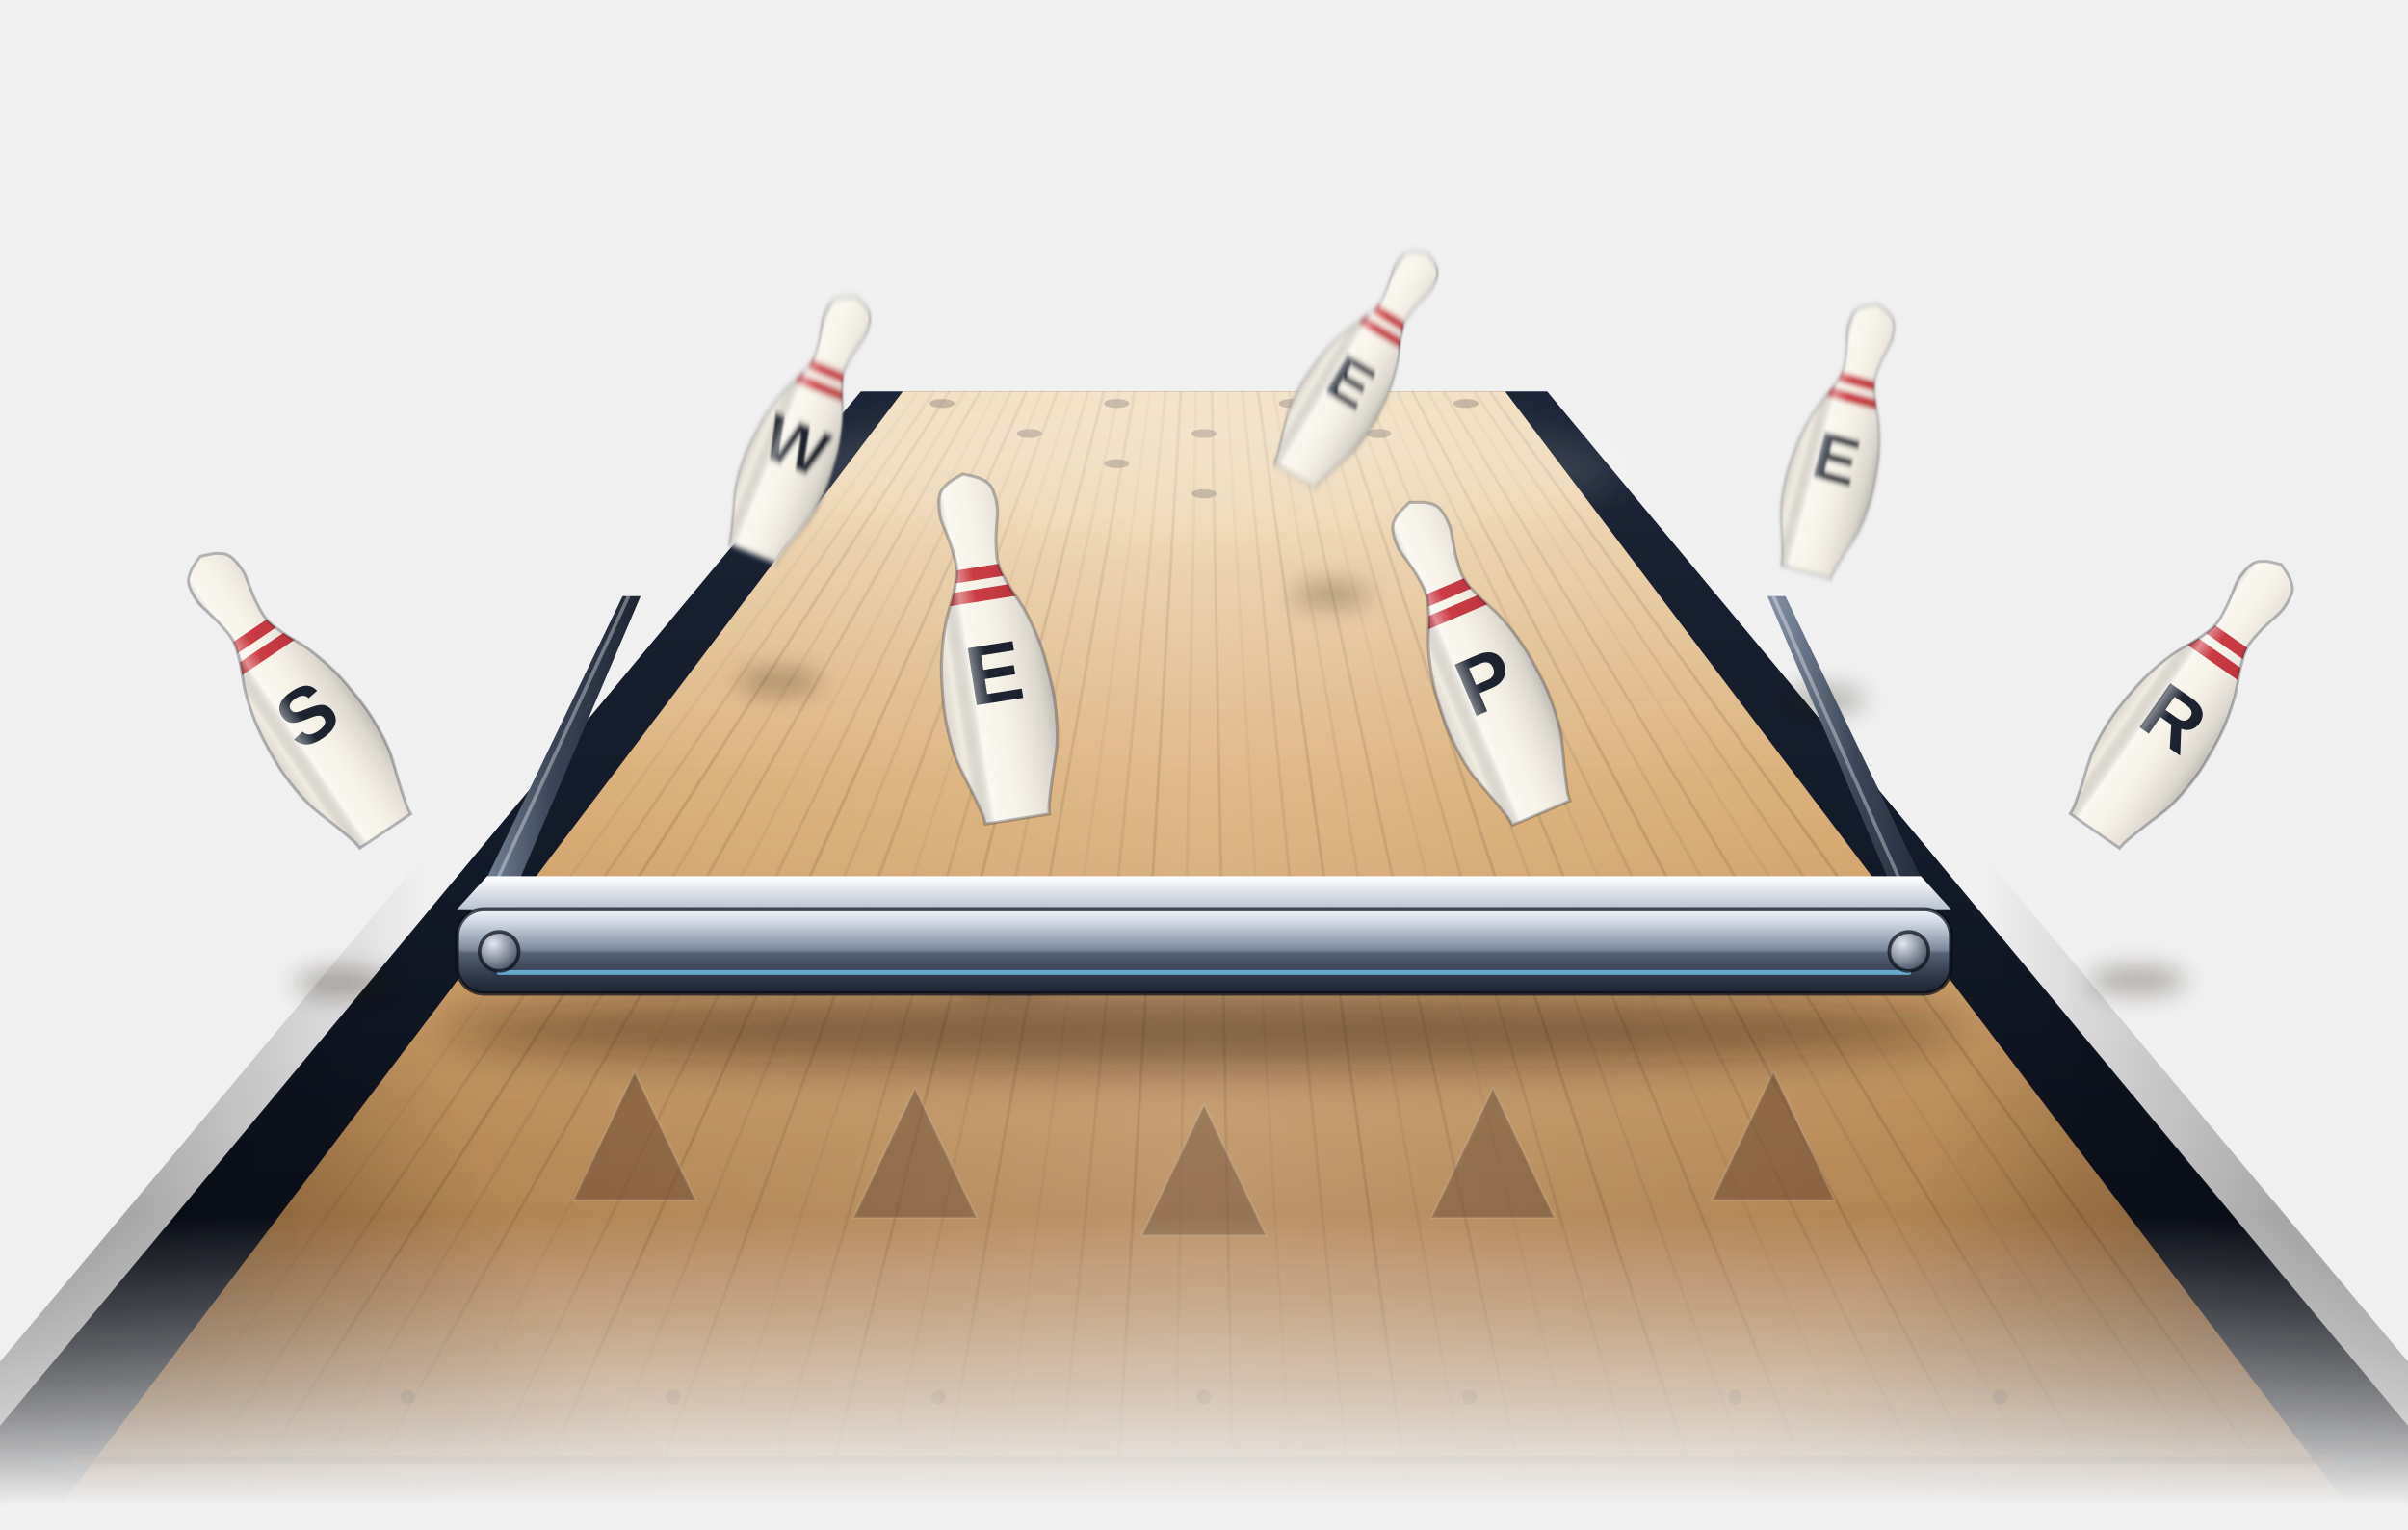
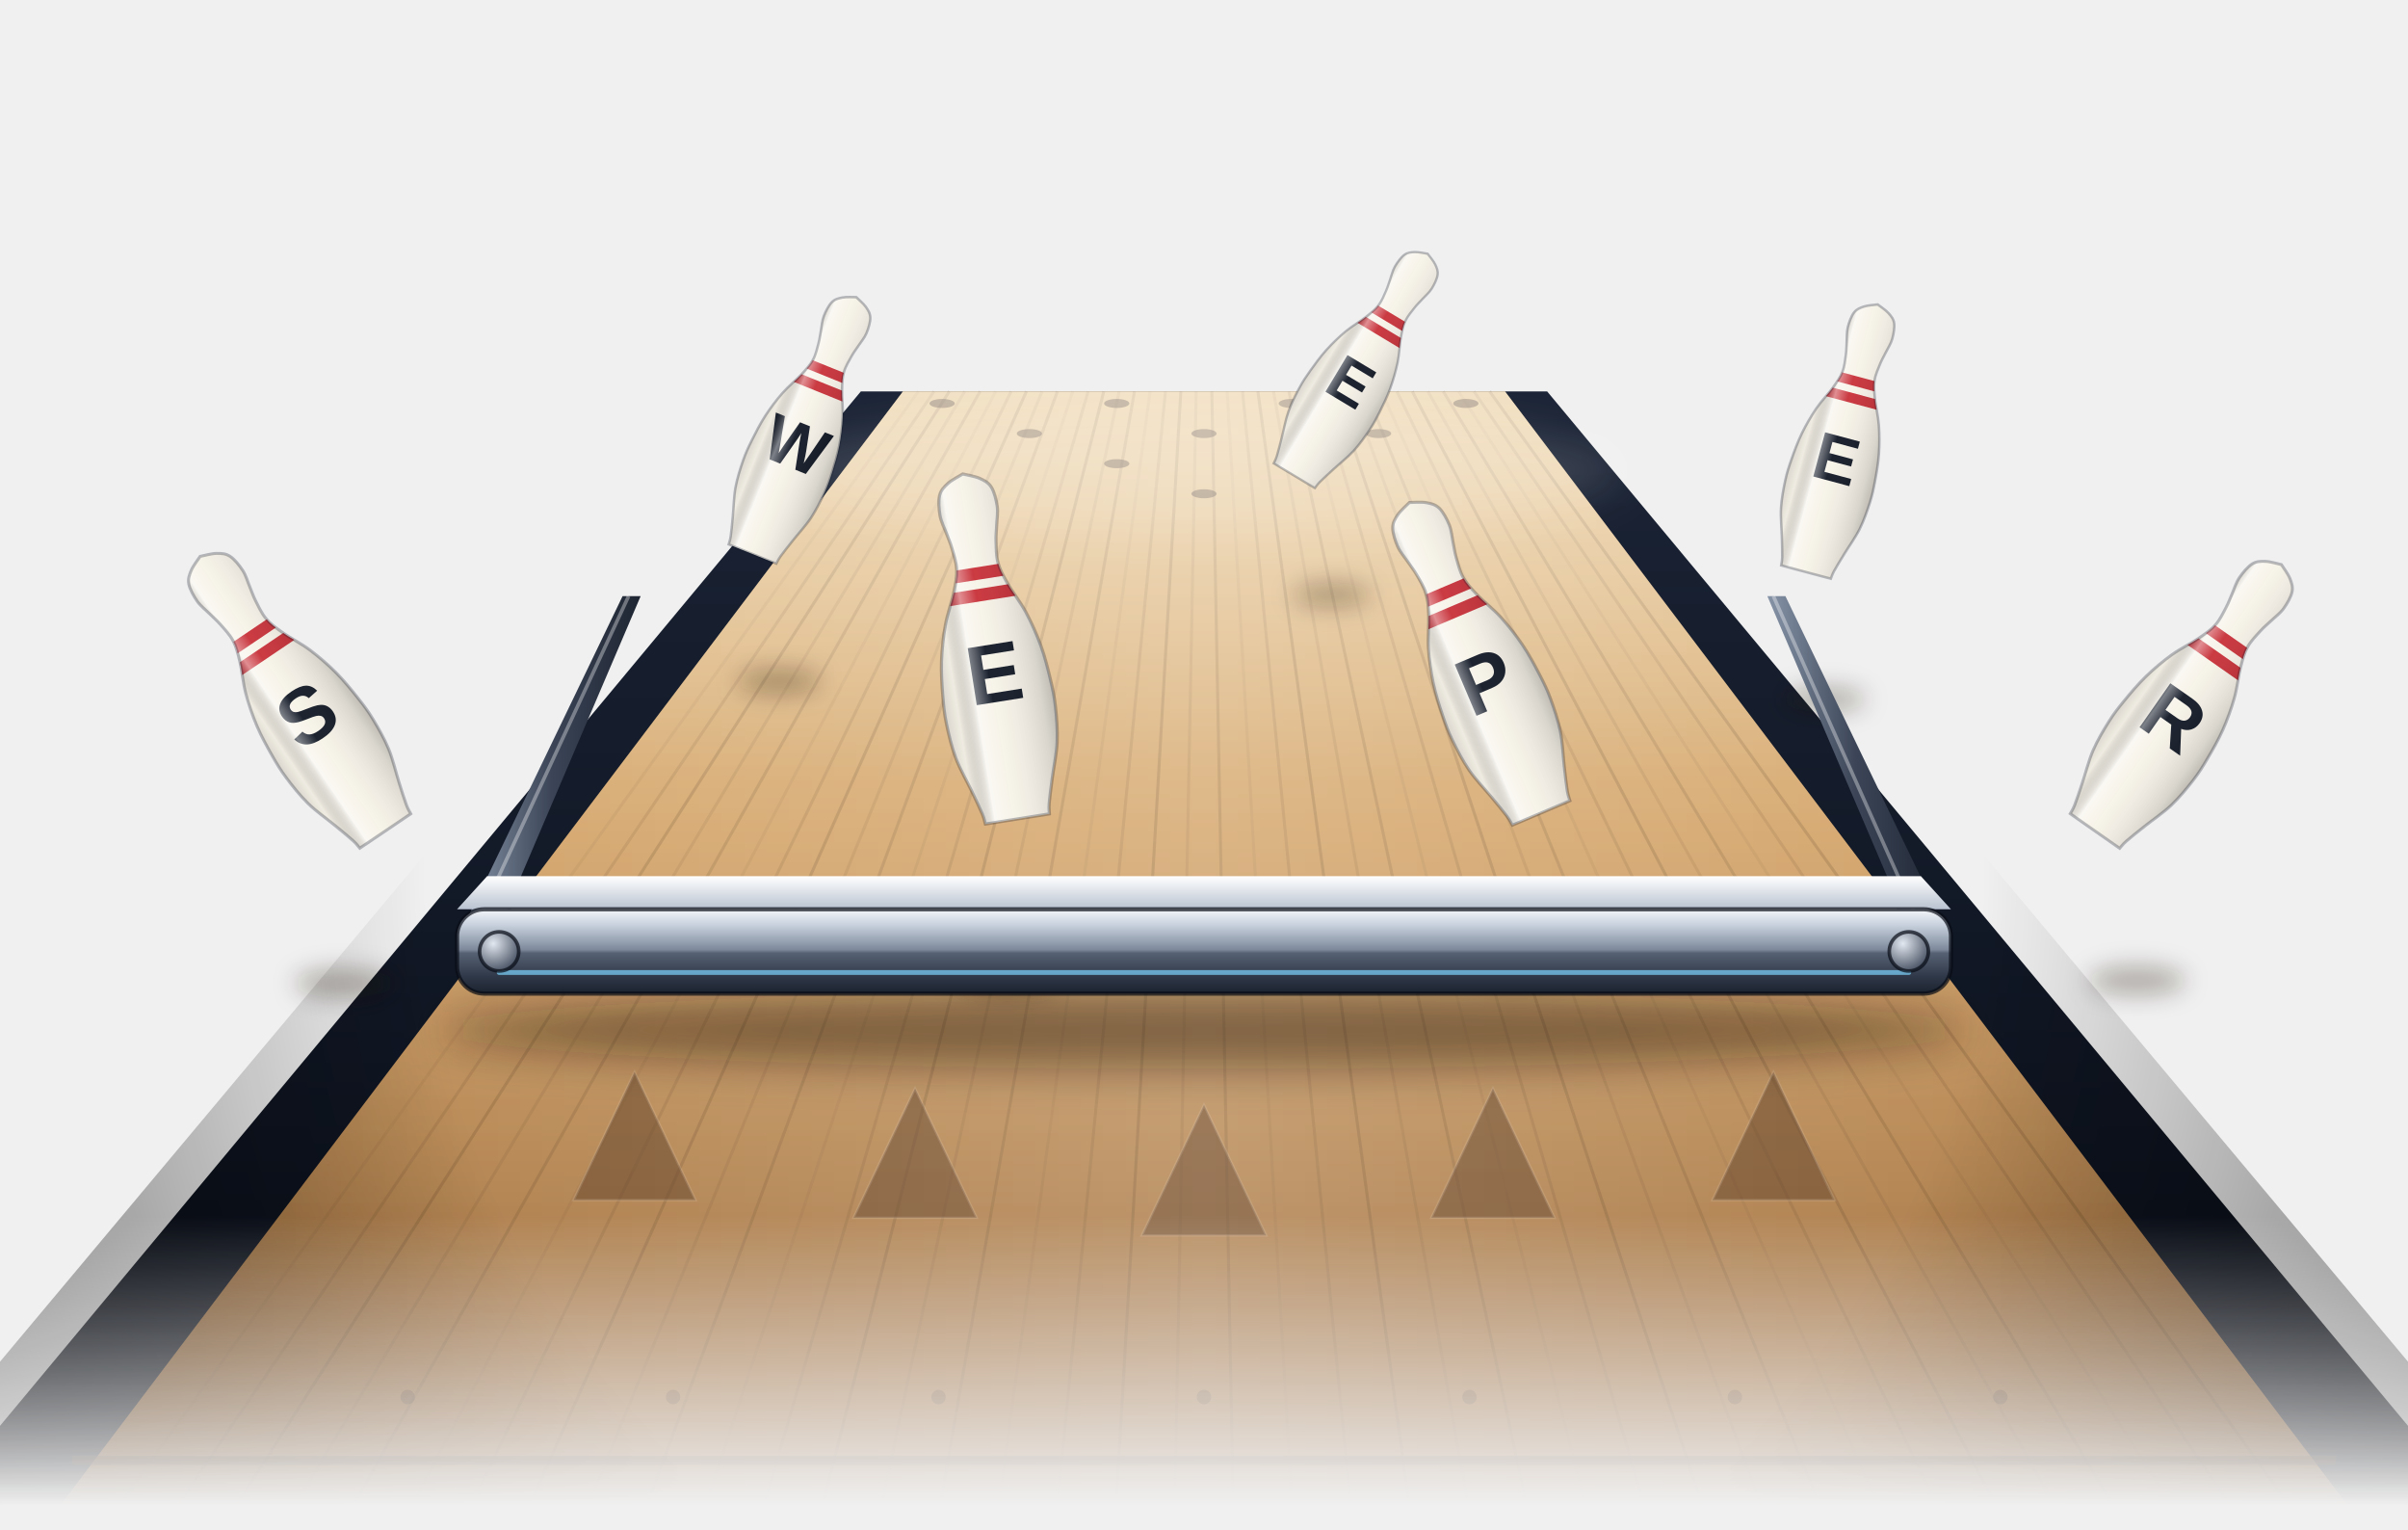
<svg xmlns="http://www.w3.org/2000/svg" viewBox="0 20 800 508" role="img" aria-label="Sweeper">
  <defs>
    <linearGradient id="swl-wood" x1="0" x2="0" y1="150" y2="520" gradientUnits="userSpaceOnUse">
      <stop offset="0" stop-color="#e6c389" />
      <stop offset="0.4" stop-color="#cf9b5a" />
      <stop offset="1" stop-color="#8d5a2a" />
    </linearGradient>
    <linearGradient id="swl-sheen-v" x1="0" x2="0" y1="150" y2="520" gradientUnits="userSpaceOnUse">
      <stop offset="0" stop-color="#fff" stop-opacity="0.42" />
      <stop offset="0.35" stop-color="#fff" stop-opacity="0.08" />
      <stop offset="1" stop-color="#fff" stop-opacity="0" />
    </linearGradient>
    <linearGradient id="swl-sheen-h" x1="20" x2="780" y1="0" y2="0" gradientUnits="userSpaceOnUse">
      <stop offset="0" stop-color="#fff" stop-opacity="0" />
      <stop offset="0.5" stop-color="#fff" stop-opacity="0.2" />
      <stop offset="1" stop-color="#fff" stop-opacity="0" />
    </linearGradient>
    <linearGradient id="swl-gutter" x1="0" x2="0" y1="150" y2="520" gradientUnits="userSpaceOnUse">
      <stop offset="0" stop-color="#1b2436" />
      <stop offset="1" stop-color="#070b14" />
    </linearGradient>
    <radialGradient id="swl-vignette" cx="400" cy="310" r="470" gradientUnits="userSpaceOnUse">
      <stop offset="0.55" stop-color="#000" stop-opacity="0" />
      <stop offset="1" stop-color="#000" stop-opacity="0.55" />
    </radialGradient>
    <linearGradient id="swl-chrome" x1="0" x2="0" y1="0" y2="1">
      <stop offset="0" stop-color="#f4f7fb" />
      <stop offset="0.18" stop-color="#c9d2de" />
      <stop offset="0.48" stop-color="#7d899b" />
      <stop offset="0.52" stop-color="#566173" />
      <stop offset="0.8" stop-color="#2f3848" />
      <stop offset="1" stop-color="#1b222f" />
    </linearGradient>
    <linearGradient id="swl-bartop" x1="0" x2="0" y1="0" y2="1">
      <stop offset="0" stop-color="#ffffff" />
      <stop offset="1" stop-color="#b8c2d0" />
    </linearGradient>
    <linearGradient id="swl-strut" x1="0" x2="1" y1="0" y2="0">
      <stop offset="0" stop-color="#8794a8" />
      <stop offset="0.5" stop-color="#3b4557" />
      <stop offset="1" stop-color="#1e2532" />
    </linearGradient>
    <radialGradient id="swl-cap" cx="0.35" cy="0.3" r="0.8">
      <stop offset="0" stop-color="#e2e8f0" />
      <stop offset="1" stop-color="#3b4557" />
    </radialGradient>
    <filter id="swl-soft" x="-20%" y="-80%" width="140%" height="260%">
      <feGaussianBlur stdDeviation="7" />
-     </filter>
-     <filter id="swl-dof" x="-20%" y="-20%" width="140%" height="140%">
-       <feGaussianBlur stdDeviation="0.8" />
    </filter>
    <filter id="swl-shadow" x="-60%" y="-200%" width="220%" height="500%">
      <feGaussianBlur stdDeviation="4" />
    </filter>
    <linearGradient id="swl-fadegrad" x1="0" x2="0" y1="150" y2="520" gradientUnits="userSpaceOnUse">
      <stop offset="0" stop-color="#fff" />
      <stop offset="0.74" stop-color="#fff" />
      <stop offset="1" stop-color="#000" />
    </linearGradient>
    <mask id="swl-fade" maskUnits="userSpaceOnUse" x="-60" y="140" width="920" height="390">
      <rect x="-60" y="140" width="920" height="390" fill="url(#swl-fadegrad)" />
    </mask>
    <clipPath id="swl-lanes">
      <path d="M270 150 L530 150 L840 520 L-40 520 Z" />
    </clipPath>
  </defs>
  <defs>
    <clipPath id="swl-pin">
      <path d="M20 0 C20.77 0.33 23.35 1.17 24.60 2.00 C25.85 2.83 26.88 3.55 27.50 5.00 C28.12 6.45 28.33 8.87 28.30 10.70 C28.27 12.53 27.62 14.37 27.30 16.00 C26.98 17.63 26.62 18.72 26.40 20.50 C26.18 22.28 25.77 24.62 26.00 26.70 C26.23 28.78 26.85 30.45 27.80 33.00 C28.75 35.55 30.60 38.83 31.70 42.00 C32.80 45.17 33.75 48.67 34.40 52.00 C35.05 55.33 35.37 59.00 35.60 62.00 C35.83 65.00 35.95 67.00 35.80 70.00 C35.65 73.00 35.38 76.67 34.70 80.00 C34.02 83.33 32.53 87.17 31.70 90.00 C30.87 92.83 30.10 95.33 29.70 97.00 C29.30 98.67 29.37 99.50 29.30 100.00 L10.70 100 C10.63 99.50 10.70 98.67 10.30 97.00 C9.90 95.33 9.13 92.83 8.30 90.00 C7.47 87.17 5.98 83.33 5.30 80.00 C4.62 76.67 4.35 73.00 4.20 70.00 C4.05 67.00 4.17 65.00 4.40 62.00 C4.63 59.00 4.95 55.33 5.60 52.00 C6.25 48.67 7.20 45.17 8.30 42.00 C9.40 38.83 11.25 35.55 12.20 33.00 C13.15 30.45 13.77 28.78 14.00 26.70 C14.23 24.62 13.82 22.28 13.60 20.50 C13.38 18.72 13.02 17.63 12.70 16.00 C12.38 14.37 11.73 12.53 11.70 10.70 C11.67 8.87 11.88 6.45 12.50 5.00 C13.12 3.55 14.15 2.83 15.40 2.00 C16.65 1.17 19.23 0.33 20.00 0.00 Z" />
    </clipPath>
    <linearGradient id="swl-pinshade" x1="0" x2="1" y1="0" y2="0">
      <stop offset="0" stop-color="#000" stop-opacity="0.22" />
      <stop offset="0.2" stop-color="#000" stop-opacity="0.03" />
      <stop offset="0.34" stop-color="#fff" stop-opacity="0.45" />
      <stop offset="0.46" stop-color="#fff" stop-opacity="0.04" />
      <stop offset="0.8" stop-color="#000" stop-opacity="0.12" />
      <stop offset="1" stop-color="#000" stop-opacity="0.34" />
    </linearGradient>
  </defs>
  <g>
    <g mask="url(#swl-fade)">
      <path d="M286 150 L514 150 L822 520 L-22 520 Z" fill="url(#swl-gutter)" />
      <path d="M300 150 L500 150 L780 520 L20 520 Z" fill="url(#swl-wood)" />
      <g stroke="#3d1f08" stroke-width="1">
        <path d="M305.1 150 L39.5 520" opacity="0.07" />
        <path d="M310.3 150 L59.0 520" opacity="0.126" />
        <path d="M315.4 150 L78.5 520" opacity="0.182" />
        <path d="M320.5 150 L97.9 520" opacity="0.098" />
        <path d="M325.6 150 L117.4 520" opacity="0.154" />
        <path d="M330.8 150 L136.9 520" opacity="0.07" />
        <path d="M335.9 150 L156.4 520" opacity="0.126" />
        <path d="M341.0 150 L175.9 520" opacity="0.182" />
        <path d="M346.2 150 L195.4 520" opacity="0.098" />
        <path d="M351.3 150 L214.9 520" opacity="0.154" />
        <path d="M356.4 150 L234.4 520" opacity="0.07" />
        <path d="M361.5 150 L253.8 520" opacity="0.126" />
        <path d="M366.7 150 L273.3 520" opacity="0.182" />
        <path d="M371.8 150 L292.8 520" opacity="0.098" />
        <path d="M376.9 150 L312.3 520" opacity="0.154" />
        <path d="M382.1 150 L331.8 520" opacity="0.07" />
        <path d="M387.2 150 L351.3 520" opacity="0.126" />
        <path d="M392.3 150 L370.8 520" opacity="0.182" />
        <path d="M397.4 150 L390.3 520" opacity="0.098" />
        <path d="M402.6 150 L409.7 520" opacity="0.154" />
        <path d="M407.7 150 L429.2 520" opacity="0.07" />
        <path d="M412.8 150 L448.7 520" opacity="0.126" />
        <path d="M417.9 150 L468.2 520" opacity="0.182" />
        <path d="M423.1 150 L487.7 520" opacity="0.098" />
        <path d="M428.2 150 L507.2 520" opacity="0.154" />
        <path d="M433.3 150 L526.7 520" opacity="0.07" />
        <path d="M438.5 150 L546.2 520" opacity="0.126" />
        <path d="M443.6 150 L565.6 520" opacity="0.182" />
        <path d="M448.7 150 L585.1 520" opacity="0.098" />
        <path d="M453.8 150 L604.6 520" opacity="0.154" />
        <path d="M459.0 150 L624.1 520" opacity="0.07" />
        <path d="M464.1 150 L643.6 520" opacity="0.126" />
        <path d="M469.2 150 L663.1 520" opacity="0.182" />
        <path d="M474.4 150 L682.6 520" opacity="0.098" />
        <path d="M479.5 150 L702.1 520" opacity="0.154" />
        <path d="M484.6 150 L721.5 520" opacity="0.07" />
        <path d="M489.7 150 L741.0 520" opacity="0.126" />
        <path d="M494.9 150 L760.5 520" opacity="0.182" />
      </g>
      <g fill="#2a1405" opacity="0.5">
        <ellipse cx="313" cy="154" rx="4.2" ry="1.5" />
        <ellipse cx="371" cy="154" rx="4.2" ry="1.5" />
        <ellipse cx="429" cy="154" rx="4.2" ry="1.5" />
        <ellipse cx="487" cy="154" rx="4.2" ry="1.5" />
        <ellipse cx="342" cy="164" rx="4.2" ry="1.5" />
        <ellipse cx="400" cy="164" rx="4.2" ry="1.5" />
        <ellipse cx="458" cy="164" rx="4.2" ry="1.5" />
        <ellipse cx="371" cy="174" rx="4.2" ry="1.5" />
        <ellipse cx="429" cy="174" rx="4.2" ry="1.5" />
        <ellipse cx="400" cy="184" rx="4.2" ry="1.5" />
      </g>
      <g>
        <path d="M210.812 376.046 L231.083 418.616 L190.54 418.616 Z" fill="#5b3414" opacity="0.62" stroke="rgba(255,255,255,.18)" stroke-width="0.8" />
        <path d="M304.011 381.511 L324.467 424.468 L283.555 424.468 Z" fill="#5b3414" opacity="0.62" stroke="rgba(255,255,255,.18)" stroke-width="0.8" />
        <path d="M400 386.976 L420.64 430.32 L379.36 430.32 Z" fill="#5b3414" opacity="0.62" stroke="rgba(255,255,255,.18)" stroke-width="0.8" />
        <path d="M495.989 381.511 L516.445 424.468 L475.533 424.468 Z" fill="#5b3414" opacity="0.62" stroke="rgba(255,255,255,.18)" stroke-width="0.8" />
        <path d="M589.188 376.046 L609.46 418.616 L568.917 418.616 Z" fill="#5b3414" opacity="0.62" stroke="rgba(255,255,255,.18)" stroke-width="0.8" />
      </g>
      <path d="M24 505 L776 505" stroke="#3d1f08" stroke-width="3" opacity="0.55" />
      <g fill="#3d1f08" opacity="0.4">
        <circle cx="135.432" cy="484" r="2.4" />
        <circle cx="223.622" cy="484" r="2.4" />
        <circle cx="311.811" cy="484" r="2.4" />
        <circle cx="400" cy="484" r="2.4" />
        <circle cx="488.189" cy="484" r="2.4" />
        <circle cx="576.378" cy="484" r="2.4" />
        <circle cx="664.568" cy="484" r="2.4" />
      </g>
      <path d="M300 150 L500 150 L780 520 L20 520 Z" fill="url(#swl-sheen-v)" />
      <path d="M300 150 L500 150 L780 520 L20 520 Z" fill="url(#swl-sheen-h)" />
      <ellipse cx="400" cy="176" rx="140" ry="20" fill="#fff" opacity="0.14" filter="url(#swl-soft)" />
    </g>
  </g>
  <g>
    <g fill="#1a0f05" opacity="0.3" filter="url(#swl-shadow)">
      <ellipse cx="114.4" cy="346.6" rx="16.5" ry="4.95" />
      <ellipse cx="258.8" cy="246.32" rx="13.8" ry="4.14" />
      <ellipse cx="334.4" cy="345.36" rx="17.4" ry="5.22" />
      <ellipse cx="442.4" cy="217.56" rx="12.9" ry="3.87" />
      <ellipse cx="502.8" cy="341.52" rx="16.8" ry="5.04" />
      <ellipse cx="606" cy="252.32" rx="13.8" ry="4.14" />
      <ellipse cx="710" cy="345.68" rx="16.2" ry="4.86" />
    </g>
  </g>
  <g transform="translate(128 296) rotate(-34) scale(1.1) translate(-20 -100)">
    <g>
      <g clip-path="url(#swl-pin)">
        <rect x="0" y="0" width="40" height="100" fill="#f7f3e9" />
        <rect x="0" y="27" width="40" height="3.6" fill="#c8323a" />
        <rect x="0" y="33.2" width="40" height="3.6" fill="#c8323a" />
        <text x="20" y="66" text-anchor="middle" font-size="24" font-weight="800" fill="#0d1422" fill-opacity="0.97" font-family="'Helvetica Neue', Arial, system-ui, sans-serif" letter-spacing="0.5">S</text>
        <rect x="0" y="0" width="40" height="100" fill="url(#swl-pinshade)" />
      </g>
      <path d="M20 0 C20.77 0.33 23.35 1.17 24.60 2.00 C25.85 2.83 26.88 3.55 27.50 5.00 C28.12 6.45 28.33 8.87 28.30 10.70 C28.27 12.53 27.62 14.37 27.30 16.00 C26.98 17.63 26.62 18.72 26.40 20.50 C26.18 22.28 25.77 24.62 26.00 26.70 C26.23 28.78 26.85 30.45 27.80 33.00 C28.75 35.55 30.60 38.83 31.70 42.00 C32.80 45.17 33.75 48.67 34.40 52.00 C35.05 55.33 35.37 59.00 35.60 62.00 C35.83 65.00 35.95 67.00 35.80 70.00 C35.65 73.00 35.38 76.67 34.70 80.00 C34.02 83.33 32.53 87.17 31.70 90.00 C30.87 92.83 30.10 95.33 29.70 97.00 C29.30 98.67 29.37 99.50 29.30 100.00 L10.70 100 C10.63 99.50 10.70 98.67 10.30 97.00 C9.90 95.33 9.13 92.83 8.30 90.00 C7.47 87.17 5.98 83.33 5.30 80.00 C4.62 76.67 4.35 73.00 4.20 70.00 C4.05 67.00 4.17 65.00 4.40 62.00 C4.63 59.00 4.95 55.33 5.60 52.00 C6.25 48.67 7.20 45.17 8.30 42.00 C9.40 38.83 11.25 35.55 12.20 33.00 C13.15 30.45 13.77 28.78 14.00 26.70 C14.23 24.62 13.82 22.28 13.60 20.50 C13.38 18.72 13.02 17.63 12.70 16.00 C12.38 14.37 11.73 12.53 11.70 10.70 C11.67 8.87 11.88 6.45 12.50 5.00 C13.12 3.55 14.15 2.83 15.40 2.00 C16.65 1.17 19.23 0.33 20.00 0.00 Z" fill="none" stroke="rgba(15,23,42,.28)" stroke-width="0.9" />
    </g>
  </g>
-   <g transform="translate(250 204) rotate(22) scale(0.92) translate(-20 -100)" filter="url(#swl-dof)">
+   <g transform="translate(250 204) rotate(22) scale(0.92) translate(-20 -100)">
    <g>
      <g clip-path="url(#swl-pin)">
        <rect x="0" y="0" width="40" height="100" fill="#f7f3e9" />
        <rect x="0" y="27" width="40" height="3.6" fill="#c8323a" />
        <rect x="0" y="33.2" width="40" height="3.6" fill="#c8323a" />
        <text x="20" y="66" text-anchor="middle" font-size="24" font-weight="800" fill="#0d1422" fill-opacity="0.97" font-family="'Helvetica Neue', Arial, system-ui, sans-serif" letter-spacing="0.5">W</text>
        <rect x="0" y="0" width="40" height="100" fill="url(#swl-pinshade)" />
      </g>
      <path d="M20 0 C20.77 0.33 23.35 1.17 24.60 2.00 C25.85 2.83 26.88 3.55 27.50 5.00 C28.12 6.45 28.33 8.87 28.30 10.70 C28.27 12.53 27.62 14.37 27.30 16.00 C26.98 17.63 26.62 18.72 26.40 20.50 C26.18 22.28 25.77 24.62 26.00 26.70 C26.23 28.78 26.85 30.45 27.80 33.00 C28.75 35.55 30.60 38.83 31.70 42.00 C32.80 45.17 33.75 48.67 34.40 52.00 C35.05 55.33 35.37 59.00 35.60 62.00 C35.83 65.00 35.95 67.00 35.80 70.00 C35.65 73.00 35.38 76.67 34.70 80.00 C34.02 83.33 32.53 87.17 31.70 90.00 C30.87 92.83 30.10 95.33 29.70 97.00 C29.30 98.67 29.37 99.50 29.30 100.00 L10.70 100 C10.63 99.50 10.70 98.67 10.30 97.00 C9.90 95.33 9.13 92.83 8.30 90.00 C7.47 87.17 5.98 83.33 5.30 80.00 C4.62 76.67 4.35 73.00 4.20 70.00 C4.05 67.00 4.17 65.00 4.40 62.00 C4.63 59.00 4.95 55.33 5.60 52.00 C6.25 48.67 7.20 45.17 8.30 42.00 C9.40 38.83 11.25 35.55 12.20 33.00 C13.15 30.45 13.77 28.78 14.00 26.70 C14.23 24.62 13.82 22.28 13.60 20.50 C13.38 18.72 13.02 17.63 12.70 16.00 C12.38 14.37 11.73 12.53 11.70 10.70 C11.67 8.87 11.88 6.45 12.50 5.00 C13.12 3.55 14.15 2.83 15.40 2.00 C16.65 1.17 19.23 0.33 20.00 0.00 Z" fill="none" stroke="rgba(15,23,42,.28)" stroke-width="0.9" />
    </g>
  </g>
  <g transform="translate(338 292) rotate(-9) scale(1.16) translate(-20 -100)">
    <g>
      <g clip-path="url(#swl-pin)">
        <rect x="0" y="0" width="40" height="100" fill="#f7f3e9" />
        <rect x="0" y="27" width="40" height="3.6" fill="#c8323a" />
        <rect x="0" y="33.2" width="40" height="3.6" fill="#c8323a" />
        <text x="20" y="66" text-anchor="middle" font-size="24" font-weight="800" fill="#0d1422" fill-opacity="0.97" font-family="'Helvetica Neue', Arial, system-ui, sans-serif" letter-spacing="0.5">E</text>
        <rect x="0" y="0" width="40" height="100" fill="url(#swl-pinshade)" />
      </g>
      <path d="M20 0 C20.77 0.33 23.35 1.17 24.60 2.00 C25.85 2.83 26.88 3.55 27.50 5.00 C28.12 6.45 28.33 8.87 28.30 10.70 C28.27 12.53 27.62 14.37 27.30 16.00 C26.98 17.63 26.62 18.72 26.40 20.50 C26.18 22.28 25.77 24.62 26.00 26.70 C26.23 28.78 26.85 30.45 27.80 33.00 C28.75 35.55 30.60 38.83 31.70 42.00 C32.80 45.17 33.75 48.67 34.40 52.00 C35.05 55.33 35.37 59.00 35.60 62.00 C35.83 65.00 35.95 67.00 35.80 70.00 C35.65 73.00 35.38 76.67 34.70 80.00 C34.02 83.33 32.53 87.17 31.70 90.00 C30.87 92.83 30.10 95.33 29.70 97.00 C29.30 98.67 29.37 99.50 29.30 100.00 L10.70 100 C10.63 99.50 10.70 98.67 10.30 97.00 C9.90 95.33 9.13 92.83 8.30 90.00 C7.47 87.17 5.98 83.33 5.30 80.00 C4.62 76.67 4.35 73.00 4.20 70.00 C4.05 67.00 4.17 65.00 4.40 62.00 C4.63 59.00 4.95 55.33 5.60 52.00 C6.25 48.67 7.20 45.17 8.30 42.00 C9.40 38.83 11.25 35.55 12.20 33.00 C13.15 30.45 13.77 28.78 14.00 26.70 C14.23 24.62 13.82 22.28 13.60 20.50 C13.38 18.72 13.02 17.63 12.70 16.00 C12.38 14.37 11.73 12.53 11.70 10.70 C11.67 8.87 11.88 6.45 12.50 5.00 C13.12 3.55 14.15 2.83 15.40 2.00 C16.65 1.17 19.23 0.33 20.00 0.00 Z" fill="none" stroke="rgba(15,23,42,.28)" stroke-width="0.9" />
    </g>
  </g>
-   <g transform="translate(430 178) rotate(31) scale(0.86) translate(-20 -100)" filter="url(#swl-dof)">
+   <g transform="translate(430 178) rotate(31) scale(0.86) translate(-20 -100)">
    <g>
      <g clip-path="url(#swl-pin)">
        <rect x="0" y="0" width="40" height="100" fill="#f7f3e9" />
        <rect x="0" y="27" width="40" height="3.6" fill="#c8323a" />
        <rect x="0" y="33.2" width="40" height="3.6" fill="#c8323a" />
        <text x="20" y="66" text-anchor="middle" font-size="24" font-weight="800" fill="#0d1422" fill-opacity="0.97" font-family="'Helvetica Neue', Arial, system-ui, sans-serif" letter-spacing="0.5">E</text>
        <rect x="0" y="0" width="40" height="100" fill="url(#swl-pinshade)" />
      </g>
      <path d="M20 0 C20.77 0.33 23.35 1.17 24.60 2.00 C25.85 2.83 26.88 3.55 27.50 5.00 C28.12 6.45 28.33 8.87 28.30 10.70 C28.27 12.53 27.62 14.37 27.30 16.00 C26.98 17.63 26.62 18.72 26.40 20.50 C26.18 22.28 25.77 24.62 26.00 26.70 C26.23 28.78 26.85 30.45 27.80 33.00 C28.75 35.55 30.60 38.83 31.70 42.00 C32.80 45.17 33.75 48.67 34.40 52.00 C35.05 55.33 35.37 59.00 35.60 62.00 C35.83 65.00 35.95 67.00 35.80 70.00 C35.65 73.00 35.38 76.67 34.70 80.00 C34.02 83.33 32.53 87.17 31.70 90.00 C30.87 92.83 30.10 95.33 29.70 97.00 C29.30 98.67 29.37 99.50 29.30 100.00 L10.70 100 C10.63 99.50 10.70 98.67 10.30 97.00 C9.90 95.33 9.13 92.83 8.30 90.00 C7.47 87.17 5.98 83.33 5.30 80.00 C4.62 76.67 4.35 73.00 4.20 70.00 C4.05 67.00 4.17 65.00 4.40 62.00 C4.63 59.00 4.95 55.33 5.60 52.00 C6.25 48.67 7.20 45.17 8.30 42.00 C9.40 38.83 11.25 35.55 12.20 33.00 C13.15 30.45 13.77 28.78 14.00 26.70 C14.23 24.62 13.82 22.28 13.60 20.50 C13.38 18.72 13.02 17.63 12.70 16.00 C12.38 14.37 11.73 12.53 11.70 10.70 C11.67 8.87 11.88 6.45 12.50 5.00 C13.12 3.55 14.15 2.83 15.40 2.00 C16.65 1.17 19.23 0.33 20.00 0.00 Z" fill="none" stroke="rgba(15,23,42,.28)" stroke-width="0.9" />
    </g>
  </g>
  <g transform="translate(512 290) rotate(-23) scale(1.12) translate(-20 -100)">
    <g>
      <g clip-path="url(#swl-pin)">
        <rect x="0" y="0" width="40" height="100" fill="#f7f3e9" />
        <rect x="0" y="27" width="40" height="3.6" fill="#c8323a" />
        <rect x="0" y="33.2" width="40" height="3.6" fill="#c8323a" />
        <text x="20" y="66" text-anchor="middle" font-size="24" font-weight="800" fill="#0d1422" fill-opacity="0.97" font-family="'Helvetica Neue', Arial, system-ui, sans-serif" letter-spacing="0.5">P</text>
        <rect x="0" y="0" width="40" height="100" fill="url(#swl-pinshade)" />
      </g>
      <path d="M20 0 C20.77 0.33 23.35 1.17 24.60 2.00 C25.85 2.83 26.88 3.55 27.50 5.00 C28.12 6.45 28.33 8.87 28.30 10.70 C28.27 12.53 27.62 14.37 27.30 16.00 C26.98 17.63 26.62 18.72 26.40 20.50 C26.18 22.28 25.77 24.62 26.00 26.70 C26.23 28.78 26.85 30.45 27.80 33.00 C28.75 35.55 30.60 38.83 31.70 42.00 C32.80 45.17 33.75 48.67 34.40 52.00 C35.05 55.33 35.37 59.00 35.60 62.00 C35.83 65.00 35.95 67.00 35.80 70.00 C35.65 73.00 35.38 76.67 34.70 80.00 C34.02 83.33 32.53 87.17 31.70 90.00 C30.87 92.83 30.10 95.33 29.70 97.00 C29.30 98.67 29.37 99.50 29.30 100.00 L10.70 100 C10.63 99.50 10.70 98.67 10.30 97.00 C9.90 95.33 9.13 92.83 8.30 90.00 C7.47 87.17 5.98 83.33 5.30 80.00 C4.62 76.67 4.35 73.00 4.20 70.00 C4.05 67.00 4.17 65.00 4.40 62.00 C4.63 59.00 4.95 55.33 5.60 52.00 C6.25 48.67 7.20 45.17 8.30 42.00 C9.40 38.83 11.25 35.55 12.20 33.00 C13.15 30.45 13.77 28.78 14.00 26.70 C14.23 24.62 13.82 22.28 13.60 20.50 C13.38 18.72 13.02 17.63 12.70 16.00 C12.38 14.37 11.73 12.53 11.70 10.70 C11.67 8.87 11.88 6.45 12.50 5.00 C13.12 3.55 14.15 2.83 15.40 2.00 C16.65 1.17 19.23 0.33 20.00 0.00 Z" fill="none" stroke="rgba(15,23,42,.28)" stroke-width="0.9" />
    </g>
  </g>
-   <g transform="translate(600 210) rotate(15) scale(0.92) translate(-20 -100)" filter="url(#swl-dof)">
+   <g transform="translate(600 210) rotate(15) scale(0.92) translate(-20 -100)">
    <g>
      <g clip-path="url(#swl-pin)">
        <rect x="0" y="0" width="40" height="100" fill="#f7f3e9" />
        <rect x="0" y="27" width="40" height="3.6" fill="#c8323a" />
        <rect x="0" y="33.2" width="40" height="3.6" fill="#c8323a" />
        <text x="20" y="66" text-anchor="middle" font-size="24" font-weight="800" fill="#0d1422" fill-opacity="0.97" font-family="'Helvetica Neue', Arial, system-ui, sans-serif" letter-spacing="0.5">E</text>
        <rect x="0" y="0" width="40" height="100" fill="url(#swl-pinshade)" />
      </g>
      <path d="M20 0 C20.77 0.33 23.35 1.17 24.60 2.00 C25.85 2.83 26.88 3.55 27.50 5.00 C28.12 6.45 28.33 8.87 28.30 10.70 C28.27 12.53 27.62 14.37 27.30 16.00 C26.98 17.63 26.62 18.72 26.40 20.50 C26.18 22.28 25.77 24.62 26.00 26.70 C26.23 28.78 26.85 30.45 27.80 33.00 C28.75 35.55 30.60 38.83 31.70 42.00 C32.80 45.17 33.75 48.67 34.40 52.00 C35.05 55.33 35.37 59.00 35.60 62.00 C35.83 65.00 35.95 67.00 35.80 70.00 C35.65 73.00 35.38 76.67 34.70 80.00 C34.02 83.33 32.53 87.17 31.70 90.00 C30.87 92.83 30.10 95.33 29.70 97.00 C29.30 98.67 29.37 99.50 29.30 100.00 L10.70 100 C10.63 99.50 10.70 98.67 10.30 97.00 C9.90 95.33 9.13 92.83 8.30 90.00 C7.47 87.17 5.98 83.33 5.30 80.00 C4.62 76.67 4.35 73.00 4.20 70.00 C4.05 67.00 4.17 65.00 4.40 62.00 C4.63 59.00 4.95 55.33 5.60 52.00 C6.25 48.67 7.20 45.17 8.30 42.00 C9.40 38.83 11.25 35.55 12.20 33.00 C13.15 30.45 13.77 28.78 14.00 26.70 C14.23 24.62 13.82 22.28 13.60 20.50 C13.38 18.72 13.02 17.63 12.70 16.00 C12.38 14.37 11.73 12.53 11.70 10.70 C11.67 8.87 11.88 6.45 12.50 5.00 C13.12 3.55 14.15 2.83 15.40 2.00 C16.65 1.17 19.23 0.33 20.00 0.00 Z" fill="none" stroke="rgba(15,23,42,.28)" stroke-width="0.9" />
    </g>
  </g>
  <g transform="translate(696 296) rotate(35) scale(1.08) translate(-20 -100)">
    <g>
      <g clip-path="url(#swl-pin)">
        <rect x="0" y="0" width="40" height="100" fill="#f7f3e9" />
        <rect x="0" y="27" width="40" height="3.6" fill="#c8323a" />
        <rect x="0" y="33.2" width="40" height="3.6" fill="#c8323a" />
        <text x="20" y="66" text-anchor="middle" font-size="24" font-weight="800" fill="#0d1422" fill-opacity="0.97" font-family="'Helvetica Neue', Arial, system-ui, sans-serif" letter-spacing="0.5">R</text>
        <rect x="0" y="0" width="40" height="100" fill="url(#swl-pinshade)" />
      </g>
      <path d="M20 0 C20.77 0.33 23.35 1.17 24.60 2.00 C25.85 2.83 26.88 3.55 27.50 5.00 C28.12 6.45 28.33 8.87 28.30 10.70 C28.27 12.53 27.62 14.37 27.30 16.00 C26.98 17.63 26.62 18.72 26.40 20.50 C26.18 22.28 25.77 24.62 26.00 26.70 C26.23 28.78 26.85 30.45 27.80 33.00 C28.75 35.55 30.60 38.83 31.70 42.00 C32.80 45.17 33.75 48.67 34.40 52.00 C35.05 55.33 35.37 59.00 35.60 62.00 C35.83 65.00 35.95 67.00 35.80 70.00 C35.65 73.00 35.38 76.67 34.70 80.00 C34.02 83.33 32.53 87.17 31.70 90.00 C30.87 92.83 30.10 95.33 29.70 97.00 C29.30 98.67 29.37 99.50 29.30 100.00 L10.70 100 C10.63 99.50 10.70 98.67 10.30 97.00 C9.90 95.33 9.13 92.83 8.30 90.00 C7.47 87.17 5.98 83.33 5.30 80.00 C4.62 76.67 4.35 73.00 4.20 70.00 C4.05 67.00 4.17 65.00 4.40 62.00 C4.63 59.00 4.95 55.33 5.60 52.00 C6.25 48.67 7.20 45.17 8.30 42.00 C9.40 38.83 11.25 35.55 12.20 33.00 C13.15 30.45 13.77 28.78 14.00 26.70 C14.23 24.62 13.82 22.28 13.60 20.50 C13.38 18.72 13.02 17.63 12.70 16.00 C12.38 14.37 11.73 12.53 11.70 10.70 C11.67 8.87 11.88 6.45 12.50 5.00 C13.12 3.55 14.15 2.83 15.40 2.00 C16.65 1.17 19.23 0.33 20.00 0.00 Z" fill="none" stroke="rgba(15,23,42,.28)" stroke-width="0.9" />
    </g>
  </g>
  <g>
    <ellipse cx="400" cy="362" rx="254.162" ry="13" fill="#1a0f05" opacity="0.42" filter="url(#swl-soft)" />
    <g>
      <path d="M153.838 328 L165.838 328 L212.838 218 L206.838 218 Z" fill="url(#swl-strut)" />
      <path d="M157.838 328 L208.838 218" stroke="rgba(255,255,255,.35)" stroke-width="1.2" />
    </g>
    <g>
      <path d="M634.162 328 L646.162 328 L593.162 218 L587.162 218 Z" fill="url(#swl-strut)" />
      <path d="M638.162 328 L589.162 218" stroke="rgba(255,255,255,.35)" stroke-width="1.2" />
    </g>
    <path d="M161.838 311 L638.162 311 L648.162 322 L151.838 322 Z" fill="url(#swl-bartop)" />
    <rect x="151.838" y="322" width="496.324" height="28" rx="9" fill="url(#swl-chrome)" />
    <rect x="151.838" y="322" width="496.324" height="28" rx="9" fill="none" stroke="rgba(8,12,22,.7)" stroke-width="1.4" />
    <path d="M165.838 343 L634.162 343" stroke="rgba(125,211,252,.7)" stroke-width="1.6" stroke-linecap="round" />
    <circle cx="165.838" cy="336" r="6.5" fill="url(#swl-cap)" stroke="rgba(8,12,22,.7)" stroke-width="1.2" />
    <circle cx="634.162" cy="336" r="6.5" fill="url(#swl-cap)" stroke="rgba(8,12,22,.7)" stroke-width="1.2" />
  </g>
  <g>
    <g mask="url(#swl-fade)">
      <rect x="-40" y="150" width="880" height="370" fill="url(#swl-vignette)" clip-path="url(#swl-lanes)" />
    </g>
  </g>
</svg>
